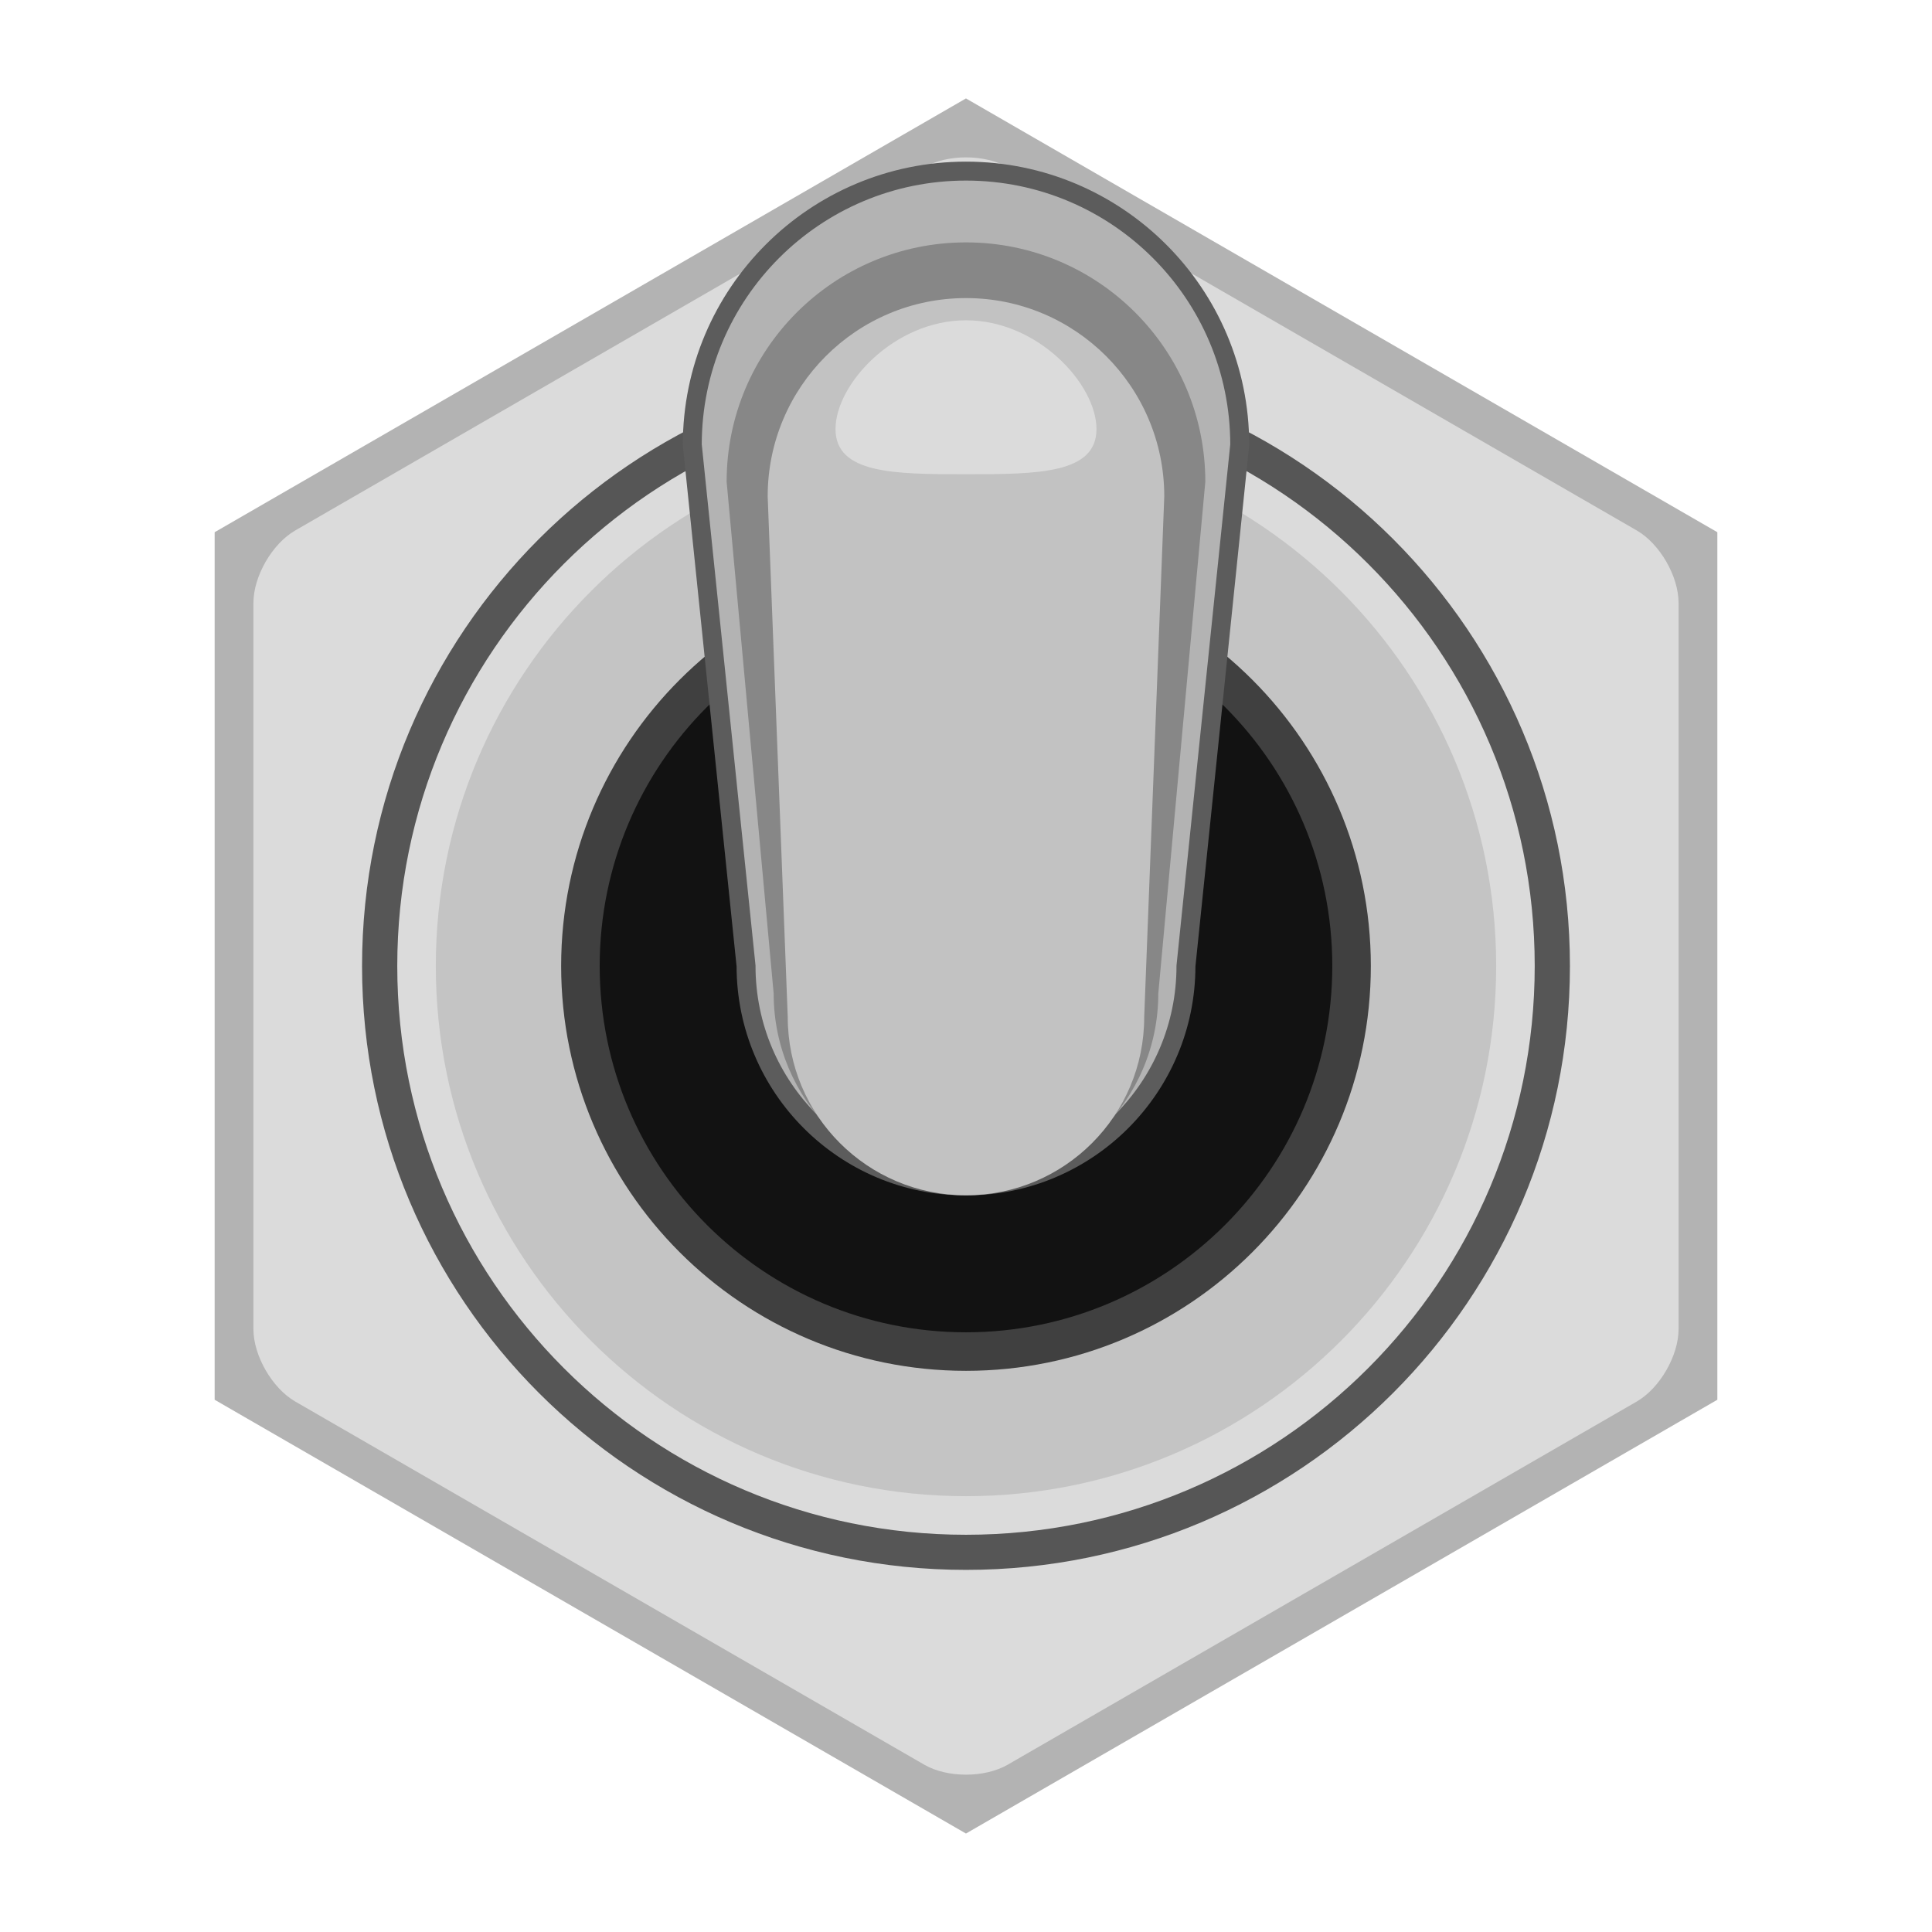
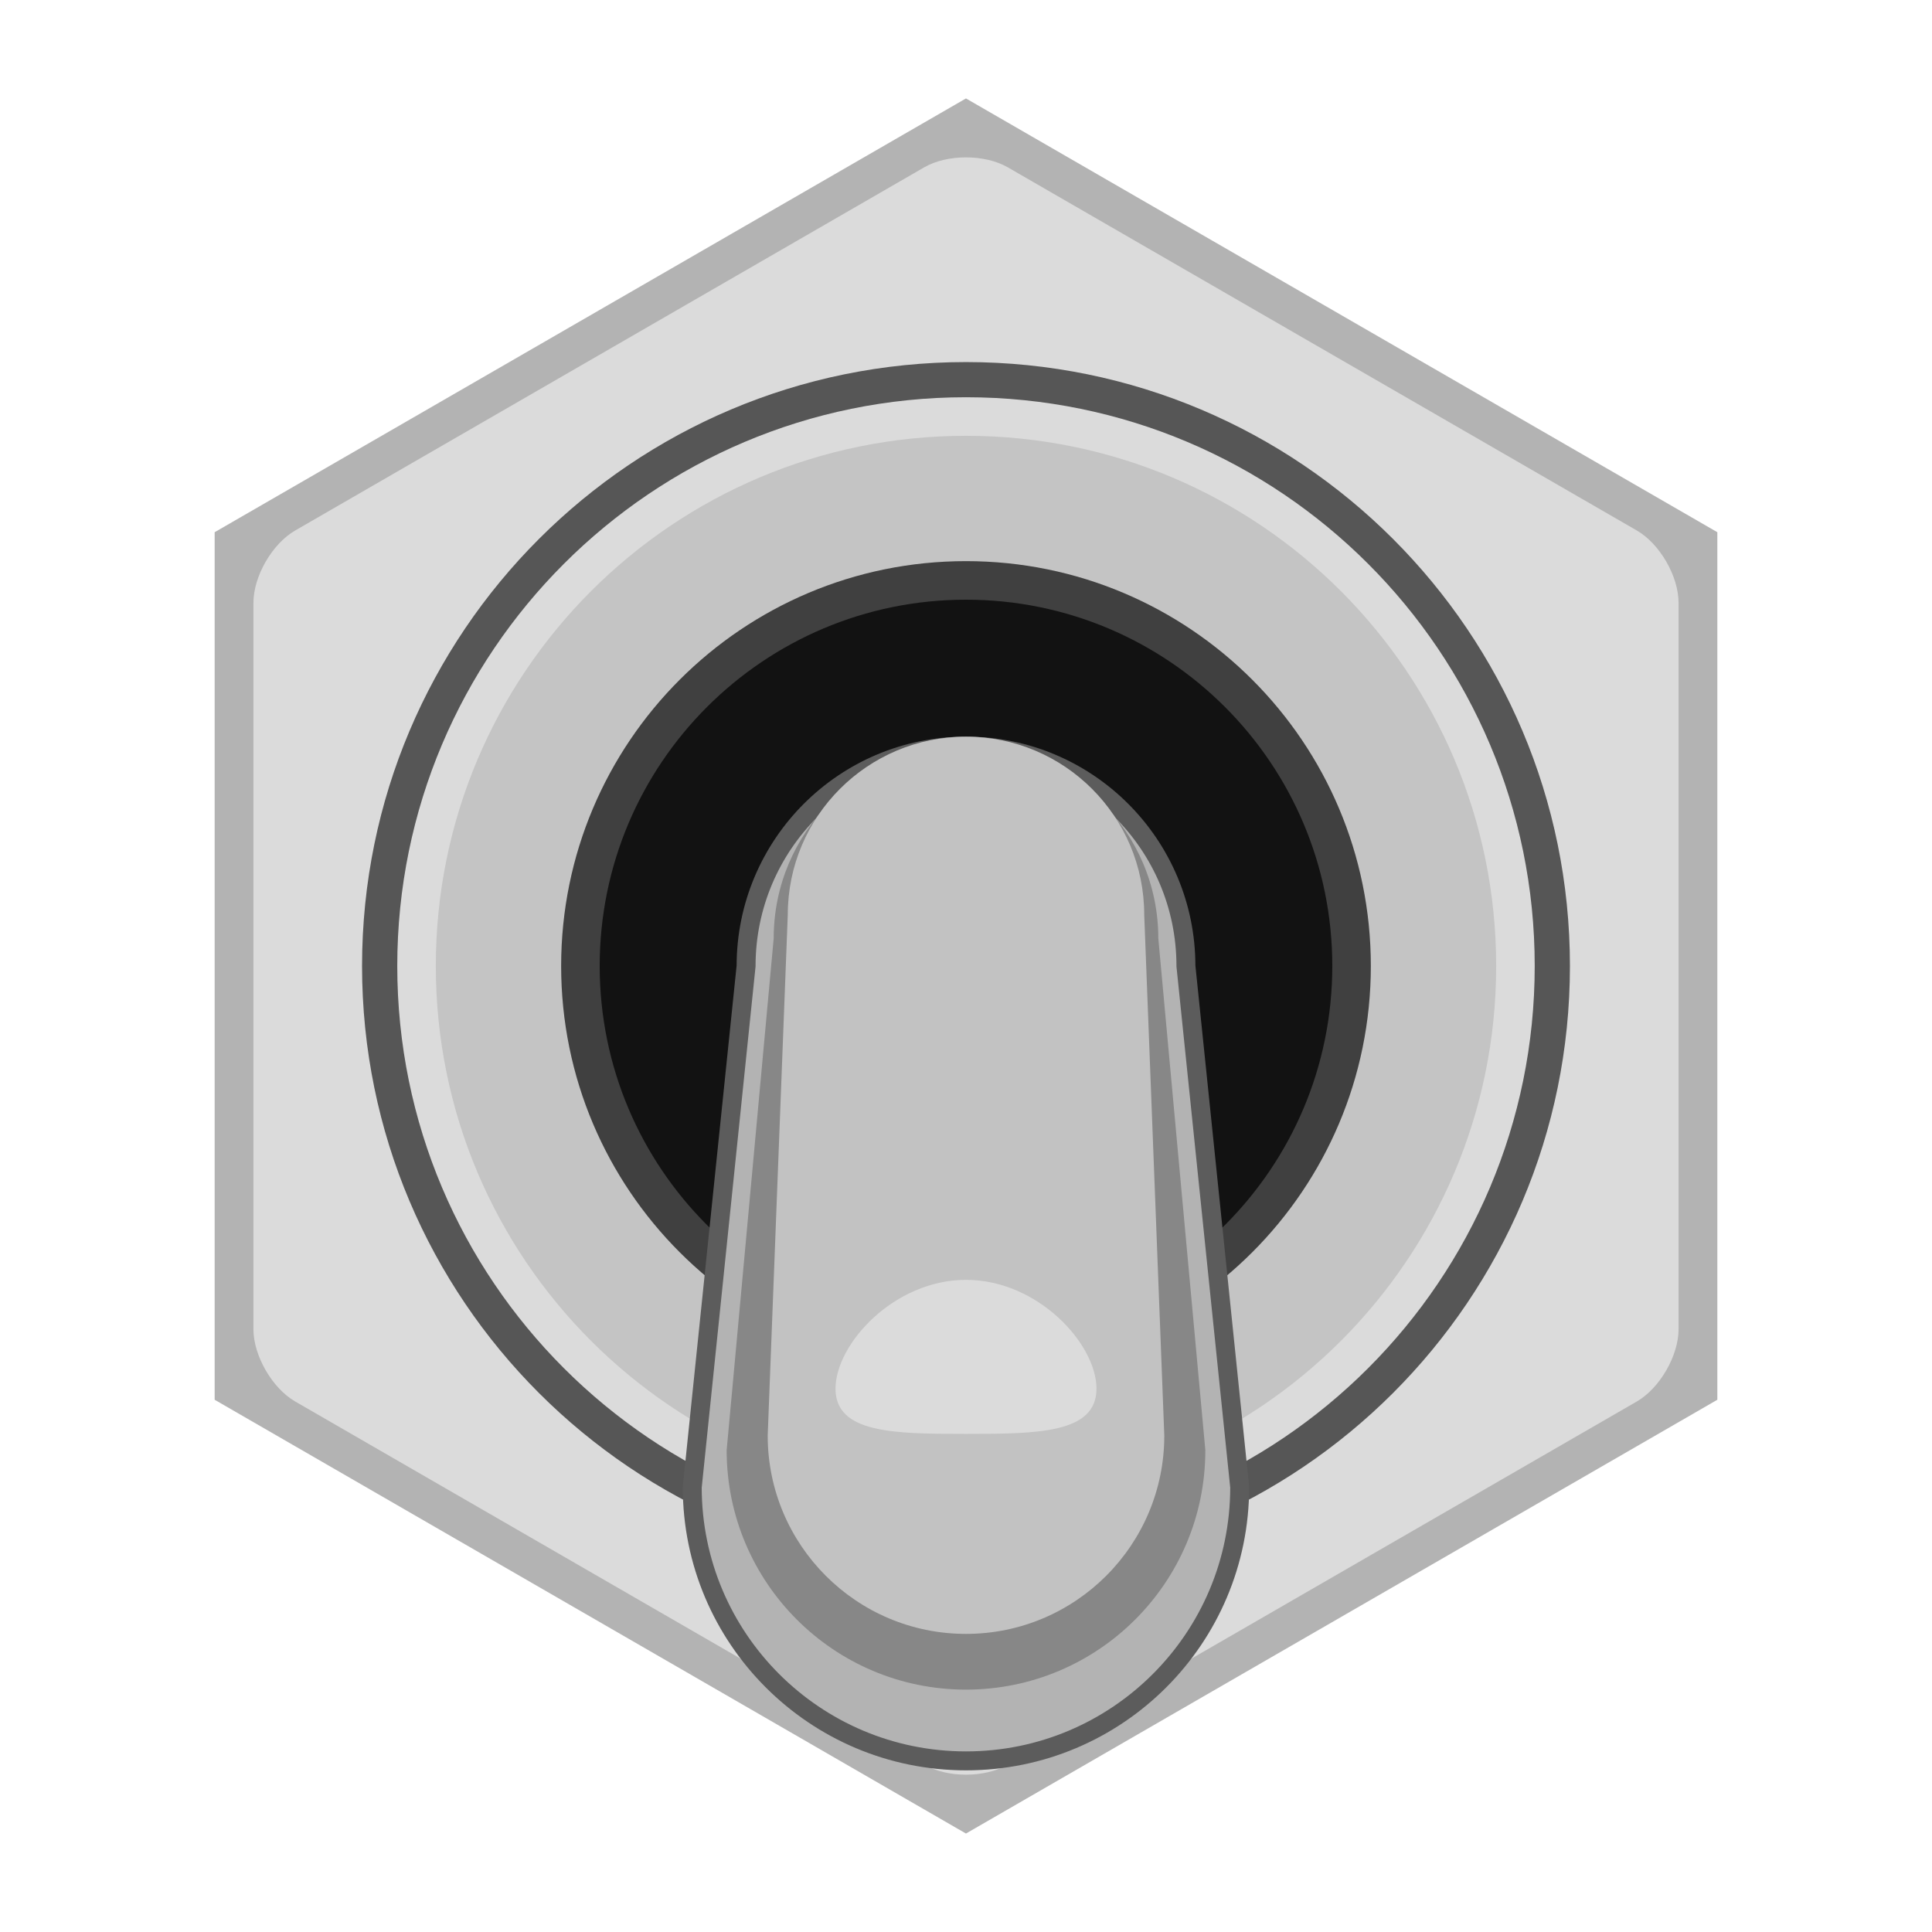
- <svg xmlns="http://www.w3.org/2000/svg" version="1.1" id="svg174" xml:space="preserve" width="9mm" height="9mm" viewBox="0 0 34.016 34.016">
-   <defs id="defs178">
-     <clipPath clipPathUnits="userSpaceOnUse" id="clipPath194">
-       <path d="M 0,25.512 H 25.512 V 0 H 0 Z" id="path192" />
+ <svg xmlns="http://www.w3.org/2000/svg" version="1.1" id="svg10" xml:space="preserve" width="9mm" height="9mm" viewBox="0 0 34.016 34.016">
+   <defs id="defs14">
+     <clipPath clipPathUnits="userSpaceOnUse" id="clipPath30">
+       <path d="M 0,25.512 H 25.512 V 0 H 0 Z" id="path28" />
    </clipPath>
  </defs>
-   <g id="g182" transform="matrix(1.333333,0,0,-1.333333,0,34.01573)">
-     <g id="g184" transform="translate(2.8345,18.484)">
-       <path d="m 0,0 v -11.456 l 9.921,-5.728 9.922,5.728 V 0 L 9.921,5.728 Z" style="fill:#b3b3b3;fill-opacity:1;fill-rule:nonzero;stroke:none" id="path186" />
+   <g id="g18" transform="matrix(1.333333,0,0,-1.333333,0,34.01573)">
+     <g id="g20" transform="translate(2.8345,18.484)">
+       <path d="m 0,0 v -11.456 l 9.921,-5.728 9.922,5.728 V 0 L 9.921,5.728 Z" style="fill:#b3b3b3;fill-opacity:1;fill-rule:nonzero;stroke:none" id="path22" />
    </g>
-     <g id="g188">
-       <g id="g190" clip-path="url(#clipPath194)">
-         <g id="g196" transform="translate(3.8975,18.5064)">
-           <path d="m 0,0 c -0.303,-0.175 -0.551,-0.604 -0.551,-0.955 v -9.592 c 0,-0.349 0.248,-0.779 0.551,-0.954 l 8.307,-4.796 c 0.303,-0.176 0.799,-0.176 1.103,0 l 8.307,4.796 c 0.303,0.175 0.551,0.605 0.551,0.954 v 9.592 c 0,0.351 -0.248,0.78 -0.551,0.955 L 9.41,4.796 c -0.304,0.175 -0.8,0.175 -1.103,0 z" style="fill:#dbdbdb;fill-opacity:1;fill-rule:nonzero;stroke:none" id="path198" />
+     <g id="g24">
+       <g id="g26" clip-path="url(#clipPath30)">
+         <g id="g32" transform="translate(3.8975,18.5064)">
+           <path d="m 0,0 c -0.303,-0.175 -0.551,-0.604 -0.551,-0.955 v -9.592 c 0,-0.349 0.248,-0.779 0.551,-0.954 l 8.307,-4.796 c 0.303,-0.176 0.799,-0.176 1.103,0 l 8.307,4.796 c 0.303,0.175 0.551,0.605 0.551,0.954 v 9.592 c 0,0.351 -0.248,0.78 -0.551,0.955 L 9.41,4.796 c -0.304,0.175 -0.8,0.175 -1.103,0 z" style="fill:#dbdbdb;fill-opacity:1;fill-rule:nonzero;stroke:none" id="path34" />
        </g>
-         <g id="g200" transform="translate(12.7559,20.7306)">
-           <path d="m 0,0 c 4.404,0 7.975,-3.57 7.975,-7.975 0,-4.404 -3.571,-7.974 -7.975,-7.974 -4.404,0 -7.975,3.57 -7.975,7.974 C -7.975,-3.57 -4.404,0 0,0" style="fill:#565656;fill-opacity:1;fill-rule:nonzero;stroke:none" id="path202" />
+         <g id="g36" transform="translate(12.7559,20.7306)">
+           <path d="m 0,0 c 4.404,0 7.975,-3.57 7.975,-7.975 0,-4.404 -3.571,-7.974 -7.975,-7.974 -4.404,0 -7.975,3.57 -7.975,7.974 C -7.975,-3.57 -4.404,0 0,0" style="fill:#565656;fill-opacity:1;fill-rule:nonzero;stroke:none" id="path38" />
        </g>
-         <g id="g204" transform="translate(12.7559,20.2662)">
-           <path d="m 0,0 c 4.148,0 7.51,-3.363 7.51,-7.51 0,-4.148 -3.362,-7.511 -7.51,-7.511 -4.147,0 -7.51,3.363 -7.51,7.511 C -7.51,-3.363 -4.147,0 0,0" style="fill:#dbdbdb;fill-opacity:1;fill-rule:nonzero;stroke:none" id="path206" />
+         <g id="g40" transform="translate(12.7559,20.2662)">
+           <path d="m 0,0 c 4.148,0 7.51,-3.363 7.51,-7.51 0,-4.148 -3.362,-7.511 -7.51,-7.511 -4.147,0 -7.51,3.363 -7.51,7.511 C -7.51,-3.363 -4.147,0 0,0" style="fill:#dbdbdb;fill-opacity:1;fill-rule:nonzero;stroke:none" id="path42" />
        </g>
-         <g id="g208" transform="translate(12.7559,19.7569)">
-           <path d="m 0,0 c 3.867,0 7.001,-3.134 7.001,-7.001 0,-3.867 -3.134,-7.001 -7.001,-7.001 -3.867,0 -7.001,3.134 -7.001,7.001 C -7.001,-3.134 -3.867,0 0,0" style="fill:#c4c4c4;fill-opacity:1;fill-rule:nonzero;stroke:none" id="path210" />
+         <g id="g44" transform="translate(12.7559,19.7569)">
+           <path d="m 0,0 c 3.867,0 7.001,-3.134 7.001,-7.001 0,-3.867 -3.134,-7.001 -7.001,-7.001 -3.867,0 -7.001,3.134 -7.001,7.001 C -7.001,-3.134 -3.867,0 0,0" style="fill:#c4c4c4;fill-opacity:1;fill-rule:nonzero;stroke:none" id="path46" />
        </g>
-         <g id="g212" transform="translate(12.7559,18.1021)">
-           <path d="m 0,0 c 2.953,0 5.346,-2.394 5.346,-5.346 0,-2.953 -2.393,-5.346 -5.346,-5.346 -2.953,0 -5.346,2.393 -5.346,5.346 C -5.346,-2.394 -2.953,0 0,0" style="fill:#404040;fill-opacity:1;fill-rule:nonzero;stroke:none" id="path214" />
+         <g id="g48" transform="translate(12.7559,18.1021)">
+           <path d="m 0,0 c 2.953,0 5.346,-2.394 5.346,-5.346 0,-2.953 -2.393,-5.346 -5.346,-5.346 -2.953,0 -5.346,2.393 -5.346,5.346 C -5.346,-2.394 -2.953,0 0,0" style="fill:#404040;fill-opacity:1;fill-rule:nonzero;stroke:none" id="path50" />
        </g>
-         <g id="g216" transform="translate(12.7559,17.5929)">
-           <path d="m 0,0 c 2.671,0 4.837,-2.166 4.837,-4.837 0,-2.671 -2.166,-4.837 -4.837,-4.837 -2.671,0 -4.837,2.166 -4.837,4.837 C -4.837,-2.166 -2.671,0 0,0" style="fill:#121212;fill-opacity:1;fill-rule:nonzero;stroke:none" id="path218" />
+         <g id="g52" transform="translate(12.7559,17.5929)">
+           <path d="m 0,0 c 2.671,0 4.837,-2.166 4.837,-4.837 0,-2.671 -2.166,-4.837 -4.837,-4.837 -2.671,0 -4.837,2.166 -4.837,4.837 C -4.837,-2.166 -2.671,0 0,0" style="fill:#121212;fill-opacity:1;fill-rule:nonzero;stroke:none" id="path54" />
        </g>
-         <g id="g220" transform="translate(9.1416,19.6383)">
-           <path d="M 0,0 C 0,1.996 1.618,3.614 3.614,3.614 5.61,3.614 7.229,1.996 7.229,0 l -0.71,-6.882 c 0,-1.604 -1.301,-2.905 -2.905,-2.905 -1.604,0 -2.904,1.301 -2.904,2.905 z" style="fill:#b3b3b3;fill-opacity:1;fill-rule:nonzero;stroke:none" id="path222" />
+         <g id="g56" transform="translate(16.3701,5.8736)">
+           <path d="m 0,0 c 0,-1.996 -1.618,-3.614 -3.614,-3.614 -1.996,0 -3.615,1.618 -3.615,3.614 l 0.711,6.882 c 0,1.604 1.3,2.904 2.904,2.904 1.604,0 2.904,-1.3 2.904,-2.904 z" style="fill:#b3b3b3;fill-opacity:1;fill-rule:nonzero;stroke:none" id="path58" />
        </g>
-         <g id="g224" transform="translate(9.1416,19.6383)">
-           <path d="M 0,0 C 0,1.996 1.618,3.614 3.614,3.614 5.61,3.614 7.229,1.996 7.229,0 l -0.71,-6.882 c 0,-1.604 -1.301,-2.905 -2.905,-2.905 -1.604,0 -2.904,1.301 -2.904,2.905 z" style="fill:none;stroke:#5c5c5c;stroke-width:0.25;stroke-linecap:butt;stroke-linejoin:miter;stroke-miterlimit:10;stroke-dasharray:none;stroke-opacity:1" id="path226" />
+         <g id="g60" transform="translate(16.3701,5.8736)">
+           <path d="m 0,0 c 0,-1.996 -1.618,-3.614 -3.614,-3.614 -1.996,0 -3.615,1.618 -3.615,3.614 l 0.711,6.882 c 0,1.604 1.3,2.904 2.904,2.904 1.604,0 2.904,-1.3 2.904,-2.904 z" style="fill:none;stroke:#5c5c5c;stroke-width:0.25;stroke-linecap:butt;stroke-linejoin:miter;stroke-miterlimit:10;stroke-dasharray:none;stroke-opacity:1" id="path62" />
        </g>
-         <g id="g228" transform="translate(9.5952,19.15)">
-           <path d="M 0,0 C 0,1.746 1.415,3.161 3.161,3.161 4.906,3.161 6.321,1.746 6.321,0 L 5.7,-6.758 c 0,-1.403 -1.137,-2.54 -2.539,-2.54 -1.403,0 -2.54,1.137 -2.54,2.54 z" style="fill:#878787;fill-opacity:1;fill-rule:nonzero;stroke:none" id="path230" />
+         <g id="g64" transform="translate(15.9165,6.3614)">
+           <path d="m 0,0 c 0,-1.746 -1.415,-3.161 -3.161,-3.161 -1.745,0 -3.16,1.415 -3.16,3.161 L -5.7,6.759 c 0,1.403 1.137,2.539 2.539,2.539 1.403,0 2.54,-1.136 2.54,-2.539 z" style="fill:#878787;fill-opacity:1;fill-rule:nonzero;stroke:none" id="path66" />
        </g>
-         <g id="g232" transform="translate(10.1372,18.9566)">
-           <path d="M 0,0 C 0,1.446 1.172,2.619 2.619,2.619 4.065,2.619 5.237,1.446 5.237,0 L 4.972,-6.876 c 0,-1.3 -1.054,-2.353 -2.353,-2.353 -1.3,0 -2.354,1.053 -2.354,2.353 z" style="fill:#c2c2c2;fill-opacity:1;fill-rule:nonzero;stroke:none" id="path234" />
+         <g id="g68" transform="translate(15.3745,6.5553)">
+           <path d="m 0,0 c 0,-1.446 -1.172,-2.619 -2.619,-2.619 -1.446,0 -2.618,1.173 -2.618,2.619 l 0.265,6.876 c 0,1.3 1.054,2.353 2.353,2.353 1.3,0 2.354,-1.053 2.354,-2.353 z" style="fill:#c2c2c2;fill-opacity:1;fill-rule:nonzero;stroke:none" id="path70" />
        </g>
-         <g id="g236" transform="translate(14.479,19.8463)">
-           <path d="m 0,0 c 0,-0.59 -0.771,-0.597 -1.723,-0.597 -0.952,0 -1.723,0.007 -1.723,0.597 0,0.589 0.771,1.436 1.723,1.436 C -0.771,1.436 0,0.589 0,0" style="fill:#dbdbdb;fill-opacity:1;fill-rule:nonzero;stroke:none" id="path238" />
+         <g id="g72" transform="translate(14.479,7.1744)">
+           <path d="m 0,0 c 0,-0.589 -0.771,-0.597 -1.723,-0.597 -0.952,0 -1.723,0.008 -1.723,0.597 0,0.589 0.771,1.437 1.723,1.437 C -0.771,1.437 0,0.589 0,0" style="fill:#dbdbdb;fill-opacity:1;fill-rule:nonzero;stroke:none" id="path74" />
        </g>
      </g>
    </g>
  </g>
</svg>
